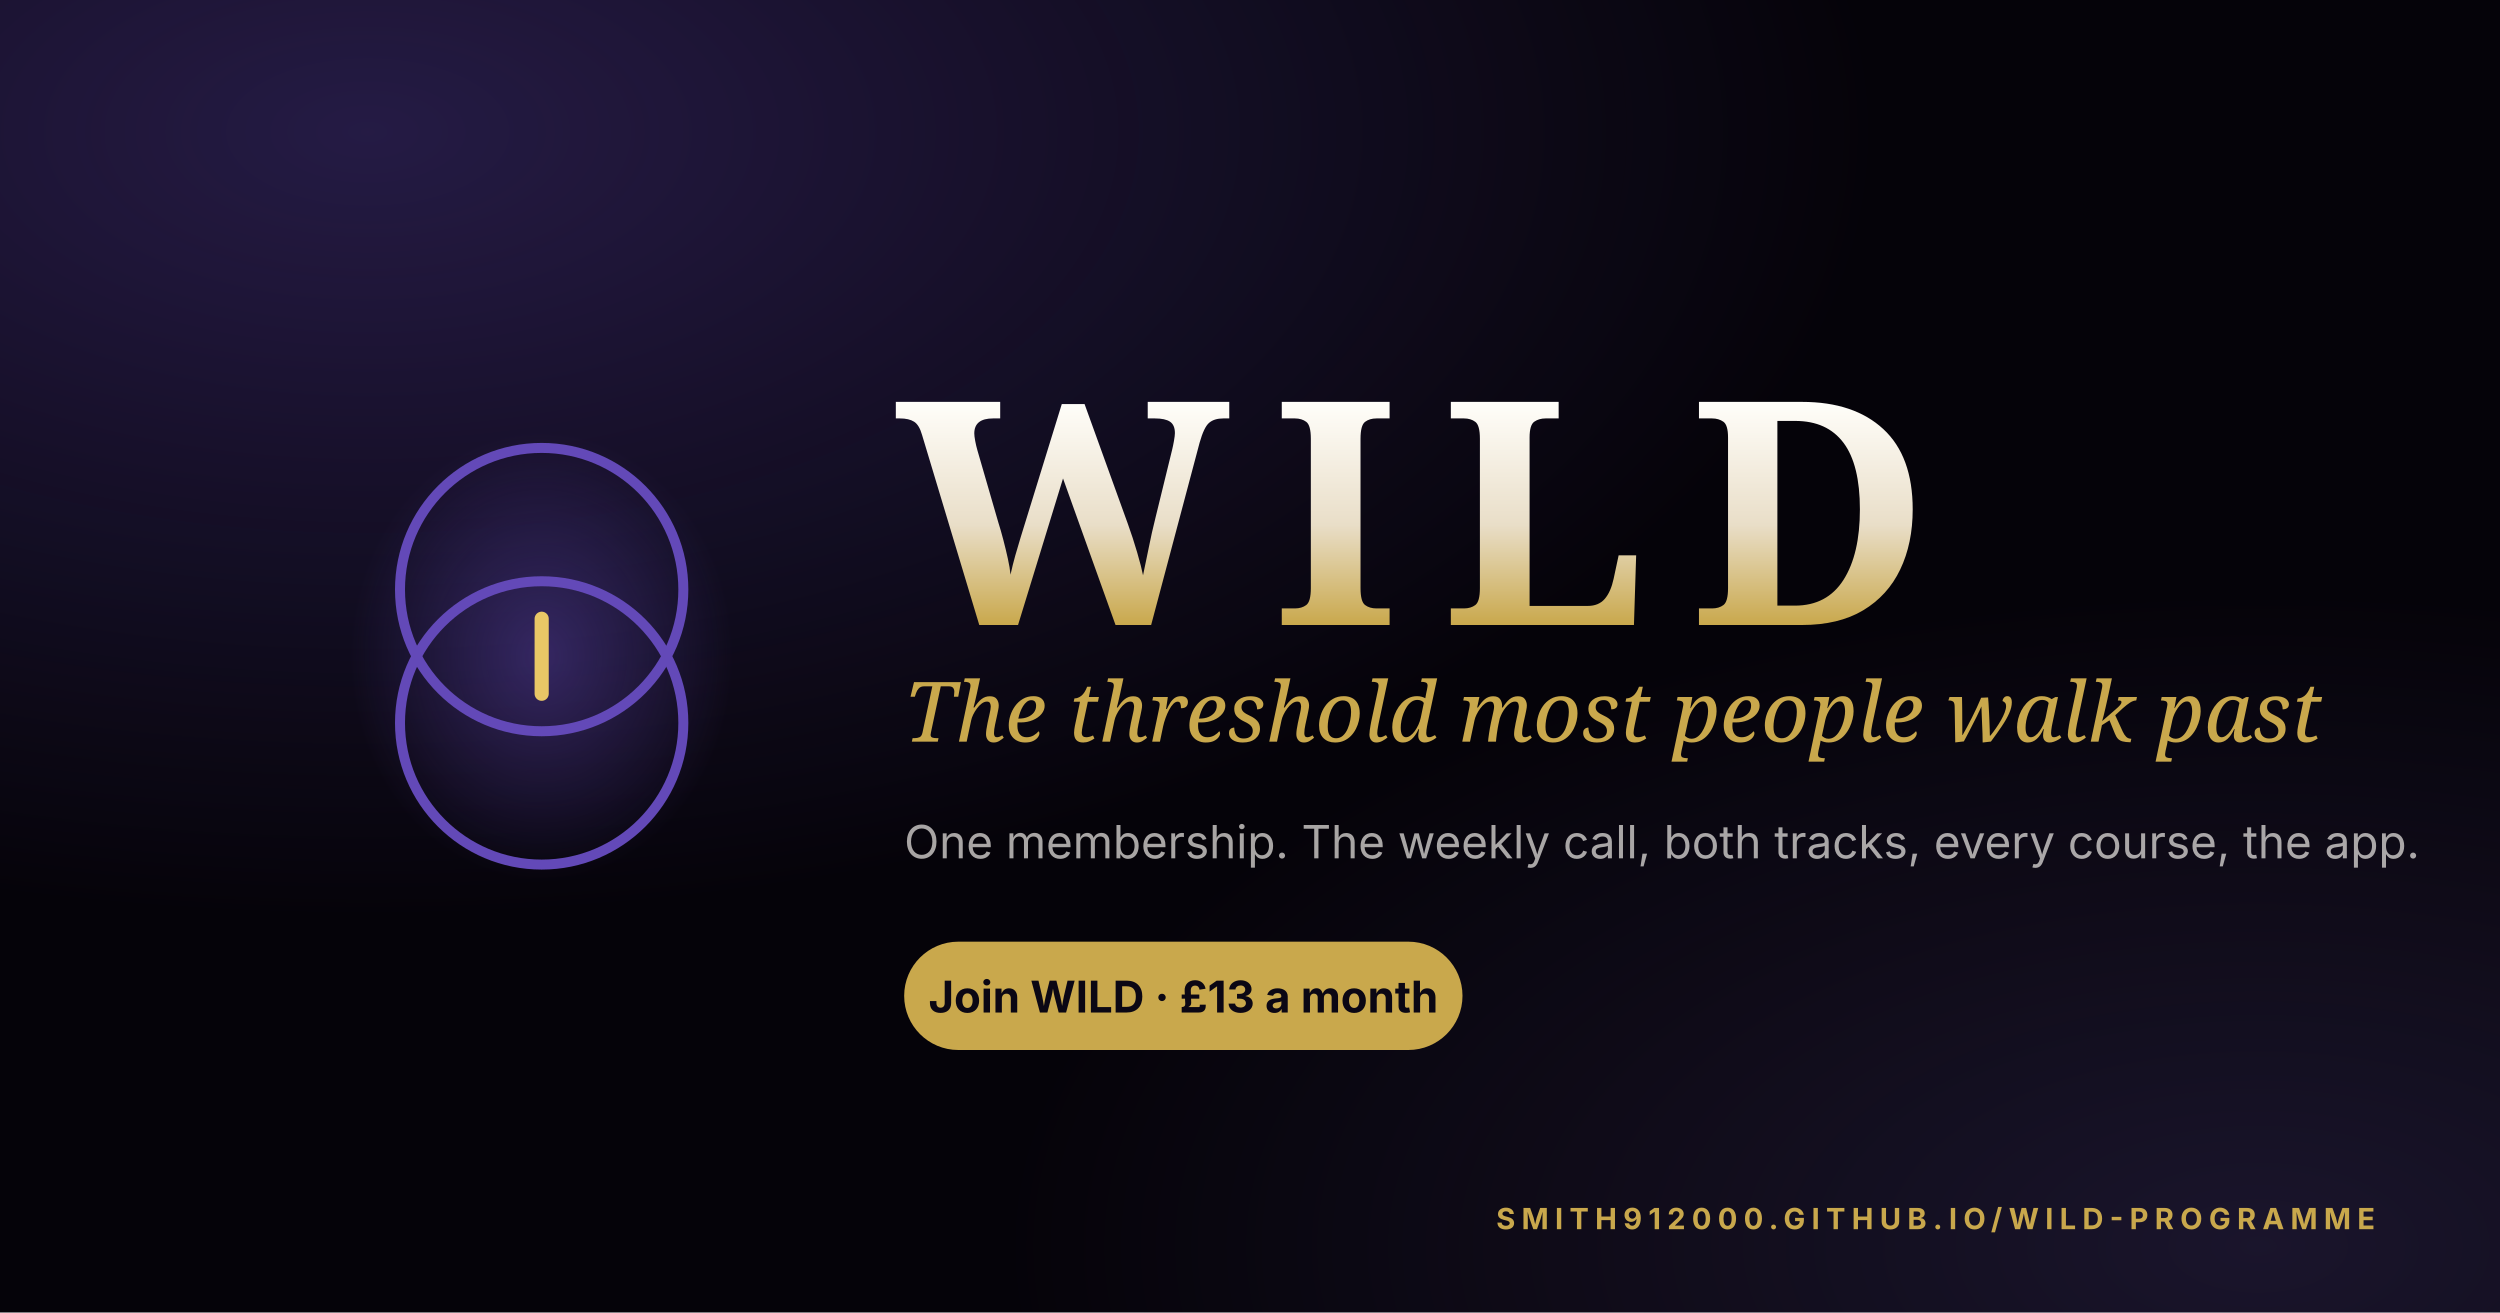
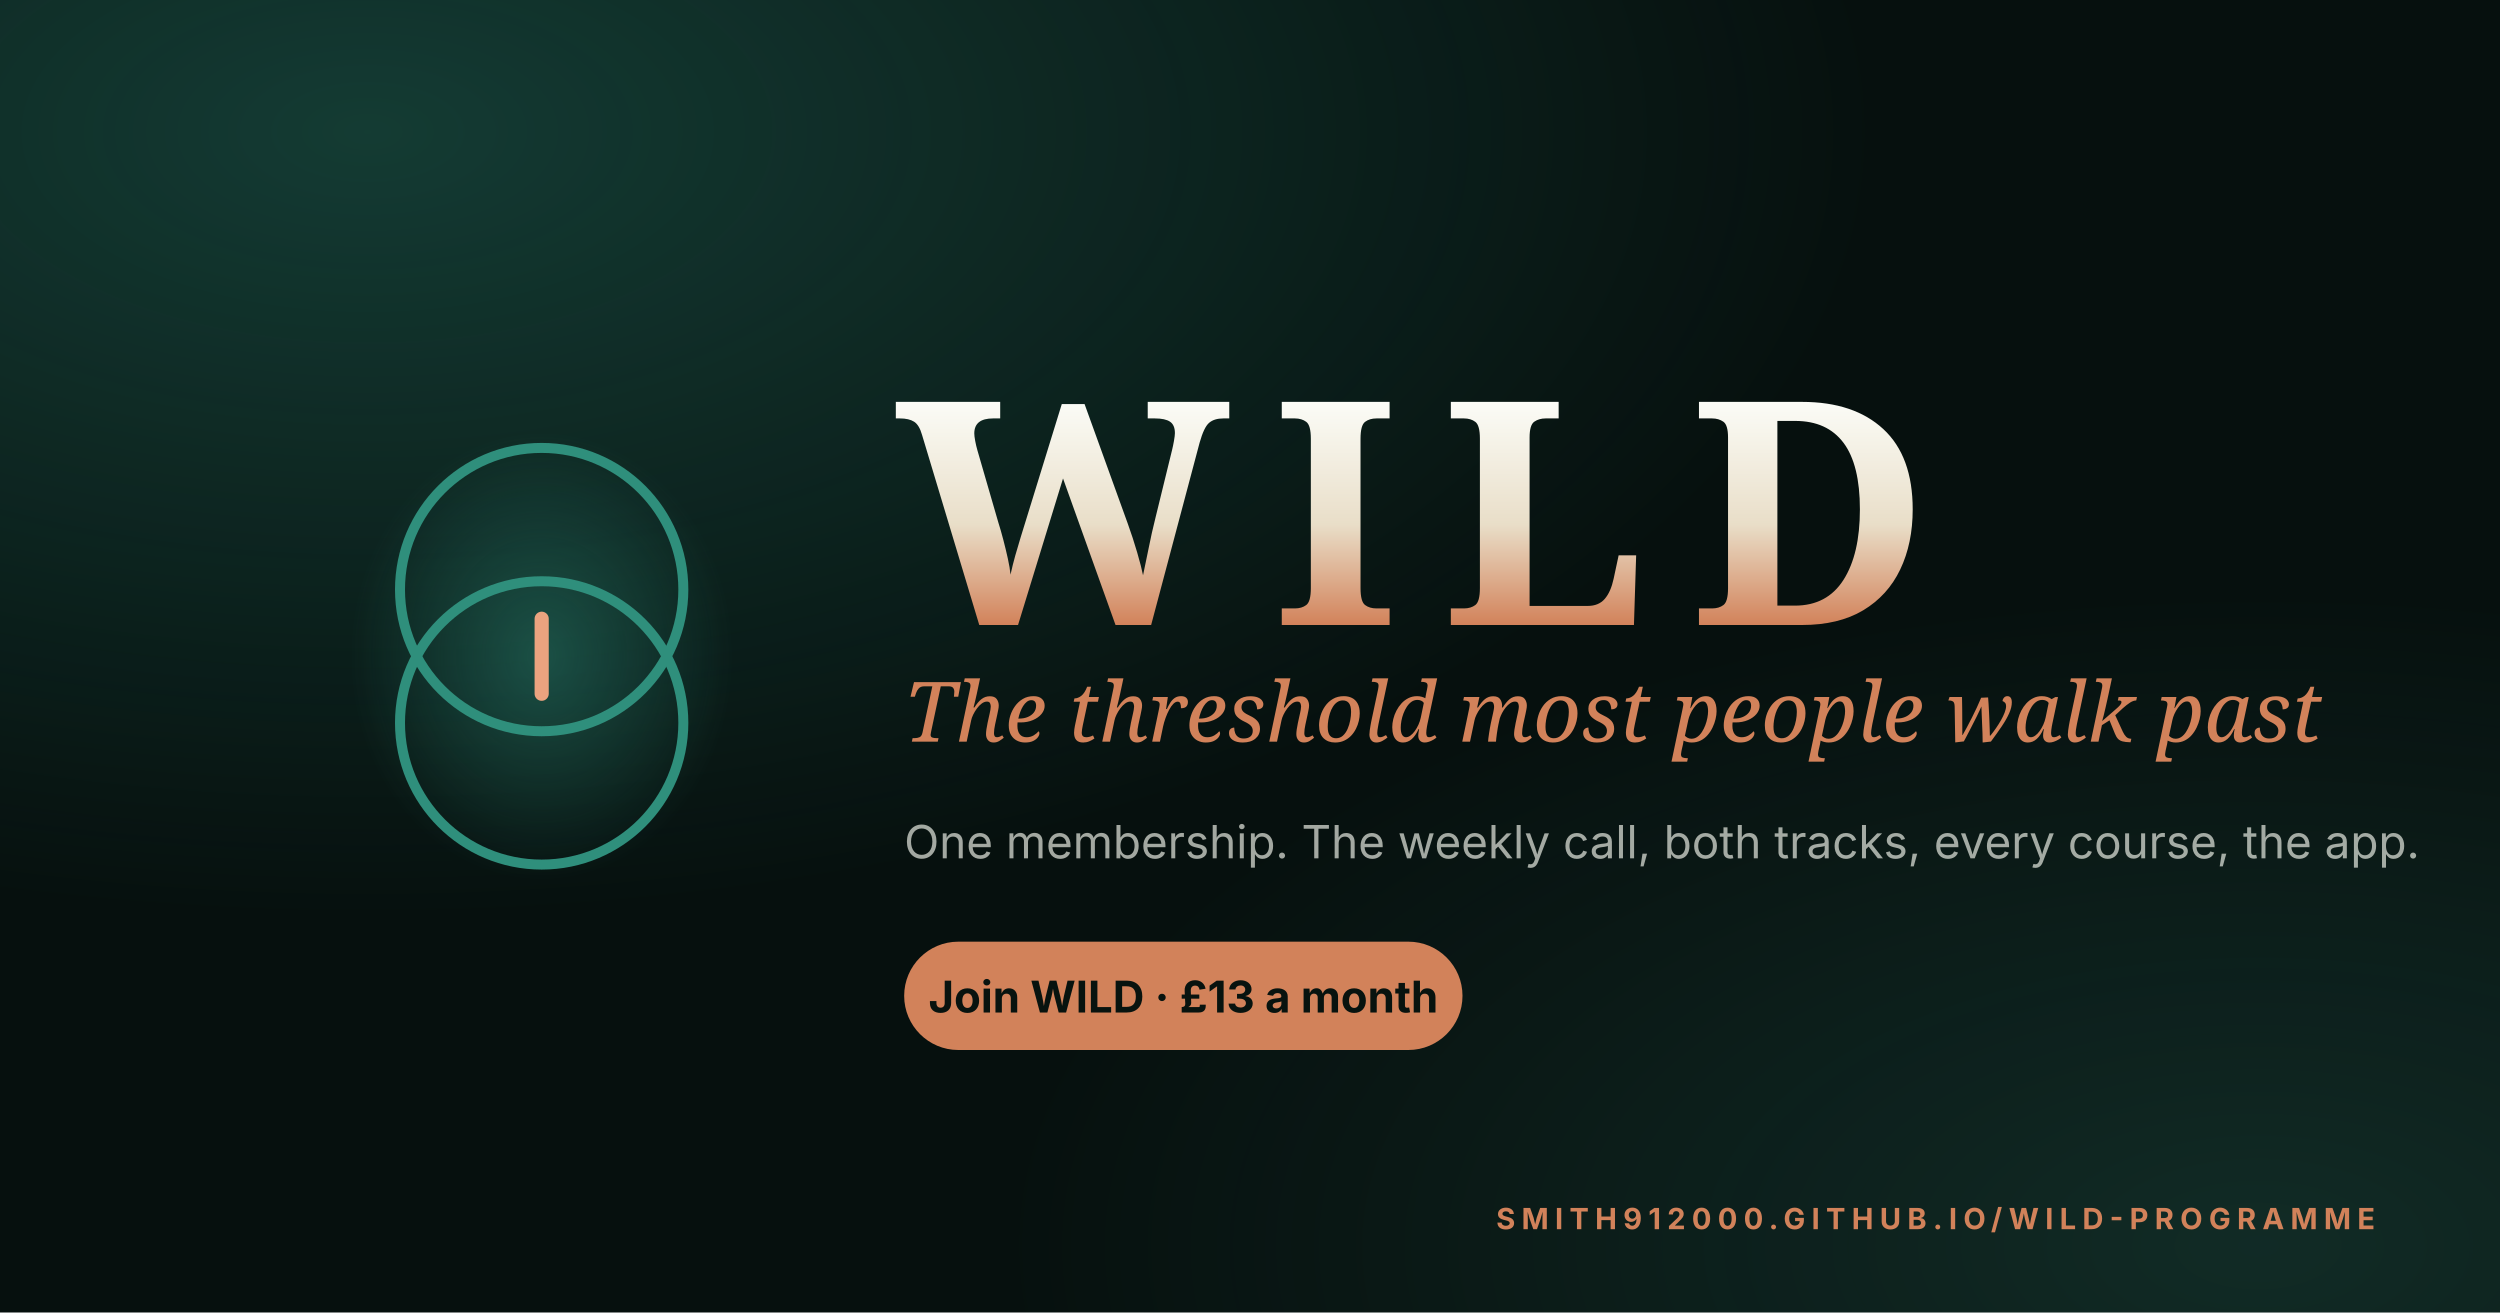
<svg xmlns="http://www.w3.org/2000/svg" width="1200" height="630" viewBox="0 0 1200 630">
  <defs>
    <radialGradient id="a1" cx="15%" cy="10%" r="60%">
-       <stop offset="0%" stop-color="#6349B8" stop-opacity=".34" />
-       <stop offset="100%" stop-color="#6349B8" stop-opacity="0" />
+       <stop offset="0%" stop-color="#2F8F7C" stop-opacity=".34" />
+       <stop offset="100%" stop-color="#2F8F7C" stop-opacity="0" />
    </radialGradient>
    <radialGradient id="a2" cx="90%" cy="95%" r="50%">
-       <stop offset="0%" stop-color="#8A6FE0" stop-opacity=".16" />
-       <stop offset="100%" stop-color="#8A6FE0" stop-opacity="0" />
+       <stop offset="0%" stop-color="#4DB8A2" stop-opacity=".16" />
+       <stop offset="100%" stop-color="#4DB8A2" stop-opacity="0" />
    </radialGradient>
    <radialGradient id="halo" cx="50%" cy="50%" r="50%">
-       <stop offset="0%" stop-color="#6349B8" stop-opacity=".45" />
-       <stop offset="100%" stop-color="#6349B8" stop-opacity="0" />
+       <stop offset="0%" stop-color="#2F8F7C" stop-opacity=".45" />
+       <stop offset="100%" stop-color="#2F8F7C" stop-opacity="0" />
    </radialGradient>
    <linearGradient id="word" x1="0" y1="0" x2="0" y2="1">
-       <stop offset="0%" stop-color="#FFFEFA" />
+       <stop offset="0%" stop-color="#FBFCF7" />
      <stop offset="55%" stop-color="#E9DEC8" />
-       <stop offset="130%" stop-color="#C9A84C" />
+       <stop offset="130%" stop-color="#D2825A" />
    </linearGradient>
  </defs>
-   <rect width="1200" height="630" fill="#050309" />
+   <rect width="1200" height="630" fill="#06100E" />
  <rect width="1200" height="630" fill="url(#a1)" />
  <rect width="1200" height="630" fill="url(#a2)" />
  <g transform="translate(160,195) scale(2)">
    <ellipse cx="50" cy="60" rx="46" ry="54" fill="url(#halo)" />
-     <g fill="none" stroke="#6349B8" stroke-width="2.4">
+     <g fill="none" stroke="#2F8F7C" stroke-width="2.4">
      <circle cx="50" cy="44" r="34" />
      <circle cx="50" cy="76" r="34" />
    </g>
-     <line x1="50" y1="51" x2="50" y2="69" stroke="#E9C766" stroke-width="3.4" stroke-linecap="round" />
+     <line x1="50" y1="51" x2="50" y2="69" stroke="#EBA37F" stroke-width="3.4" stroke-linecap="round" />
  </g>
-   <text x="430" y="300" font-family="'Cormorant Garamond',Georgia,serif" font-weight="600" font-size="150" letter-spacing="21" fill="url(#word)">WILD</text>
-   <text x="434" y="356" font-family="'Cormorant Garamond',Georgia,serif" font-style="italic" font-weight="500" font-size="40" fill="#C9A84C">The threshold most people walk past</text>
-   <text x="434" y="412" font-family="'DM Sans',-apple-system,sans-serif" font-size="22" fill="#F4F1ED" fill-opacity=".68">One membership. The weekly call, both tracks, every course, the app.</text>
-   <rect x="434" y="452" width="268" height="52" rx="26" fill="#C9A84C" />
-   <text x="568" y="486" text-anchor="middle" font-family="'DM Sans',-apple-system,sans-serif" font-weight="700" font-size="21" fill="#0B0714">Join WILD · £13 a month</text>
-   <text x="1140" y="590" text-anchor="end" font-family="'DM Sans',-apple-system,sans-serif" font-weight="700" font-size="14" letter-spacing="3" fill="#C9A84C">SMITH912000.GITHUB.IO/WILD-PROGRAMME</text>
+   <text x="430" y="300" font-family="'Cinzel',Georgia,serif" font-weight="600" font-size="150" letter-spacing="21" fill="url(#word)">WILD</text>
+   <text x="434" y="356" font-family="'Cinzel',Georgia,serif" font-style="italic" font-weight="500" font-size="40" fill="#D2825A">The threshold most people walk past</text>
+   <text x="434" y="412" font-family="'DM Sans',-apple-system,sans-serif" font-size="22" fill="#EDEFE6" fill-opacity=".68">One membership. The weekly call, both tracks, every course, the app.</text>
+   <rect x="434" y="452" width="268" height="52" rx="26" fill="#D2825A" />
+   <text x="568" y="486" text-anchor="middle" font-family="'DM Sans',-apple-system,sans-serif" font-weight="700" font-size="21" fill="#08130F">Join WILD · £13 a month</text>
+   <text x="1140" y="590" text-anchor="end" font-family="'DM Sans',-apple-system,sans-serif" font-weight="700" font-size="14" letter-spacing="3" fill="#D2825A">SMITH912000.GITHUB.IO/WILD-PROGRAMME</text>
</svg>
